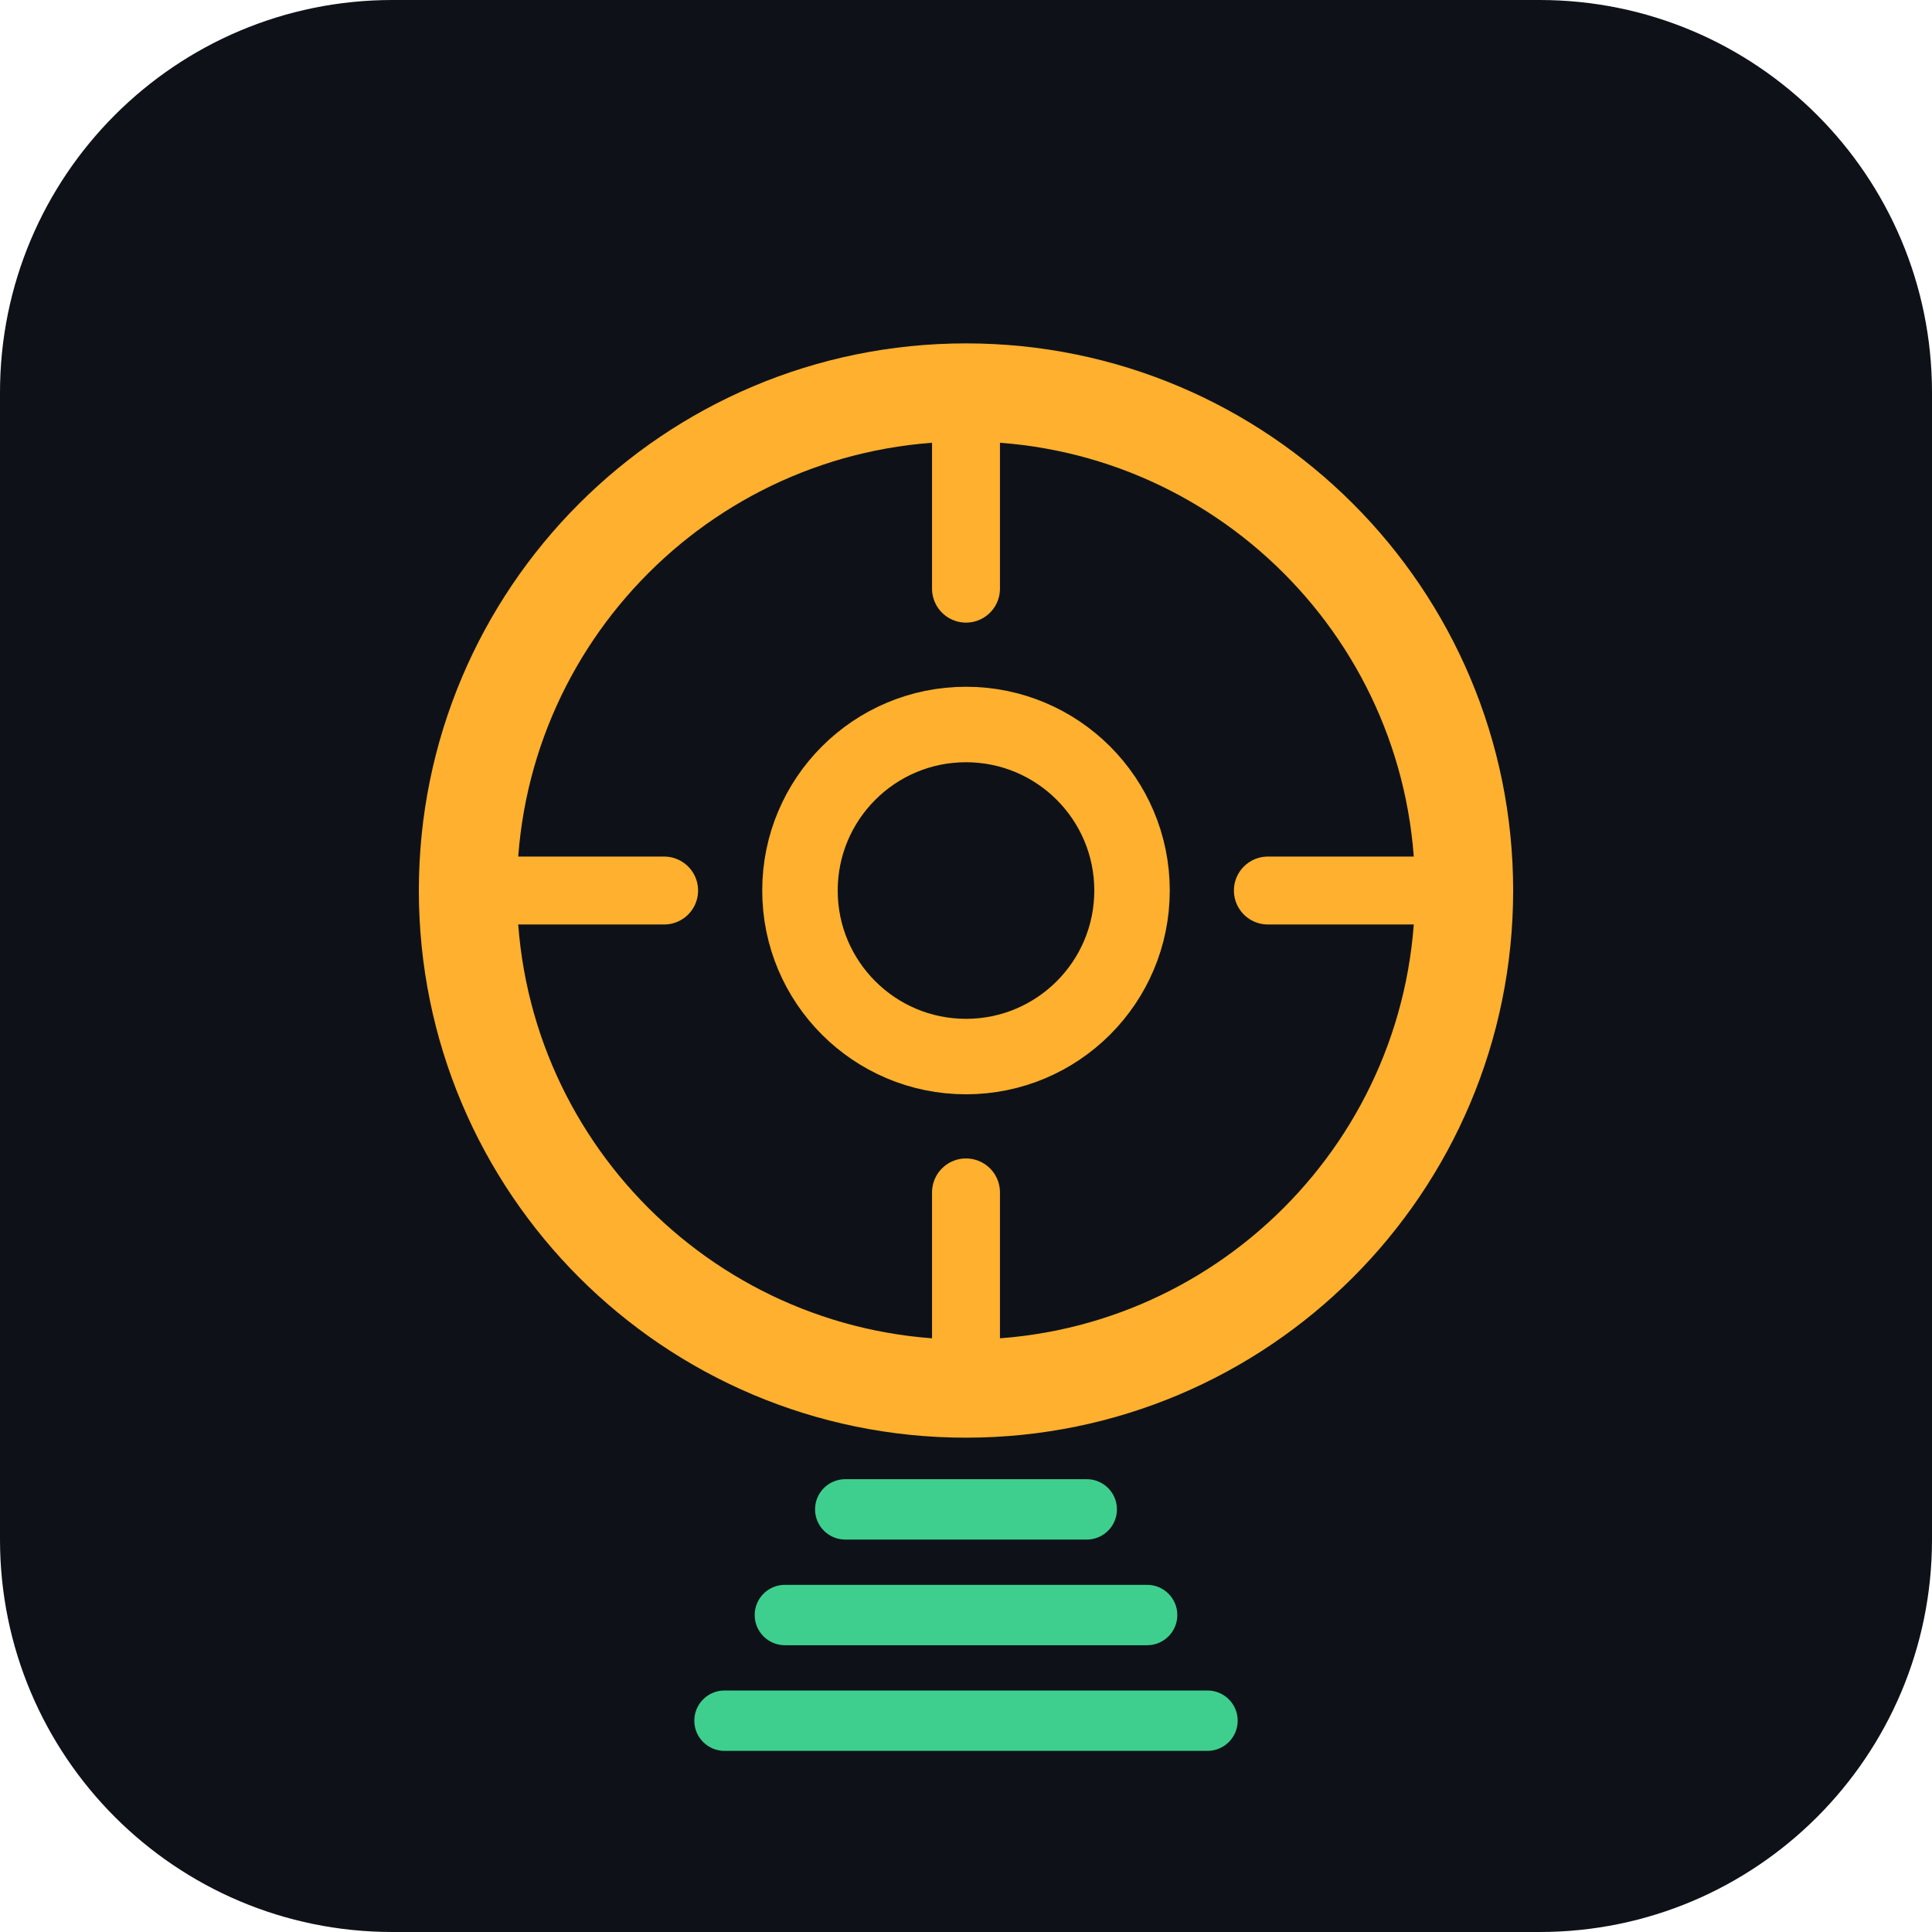
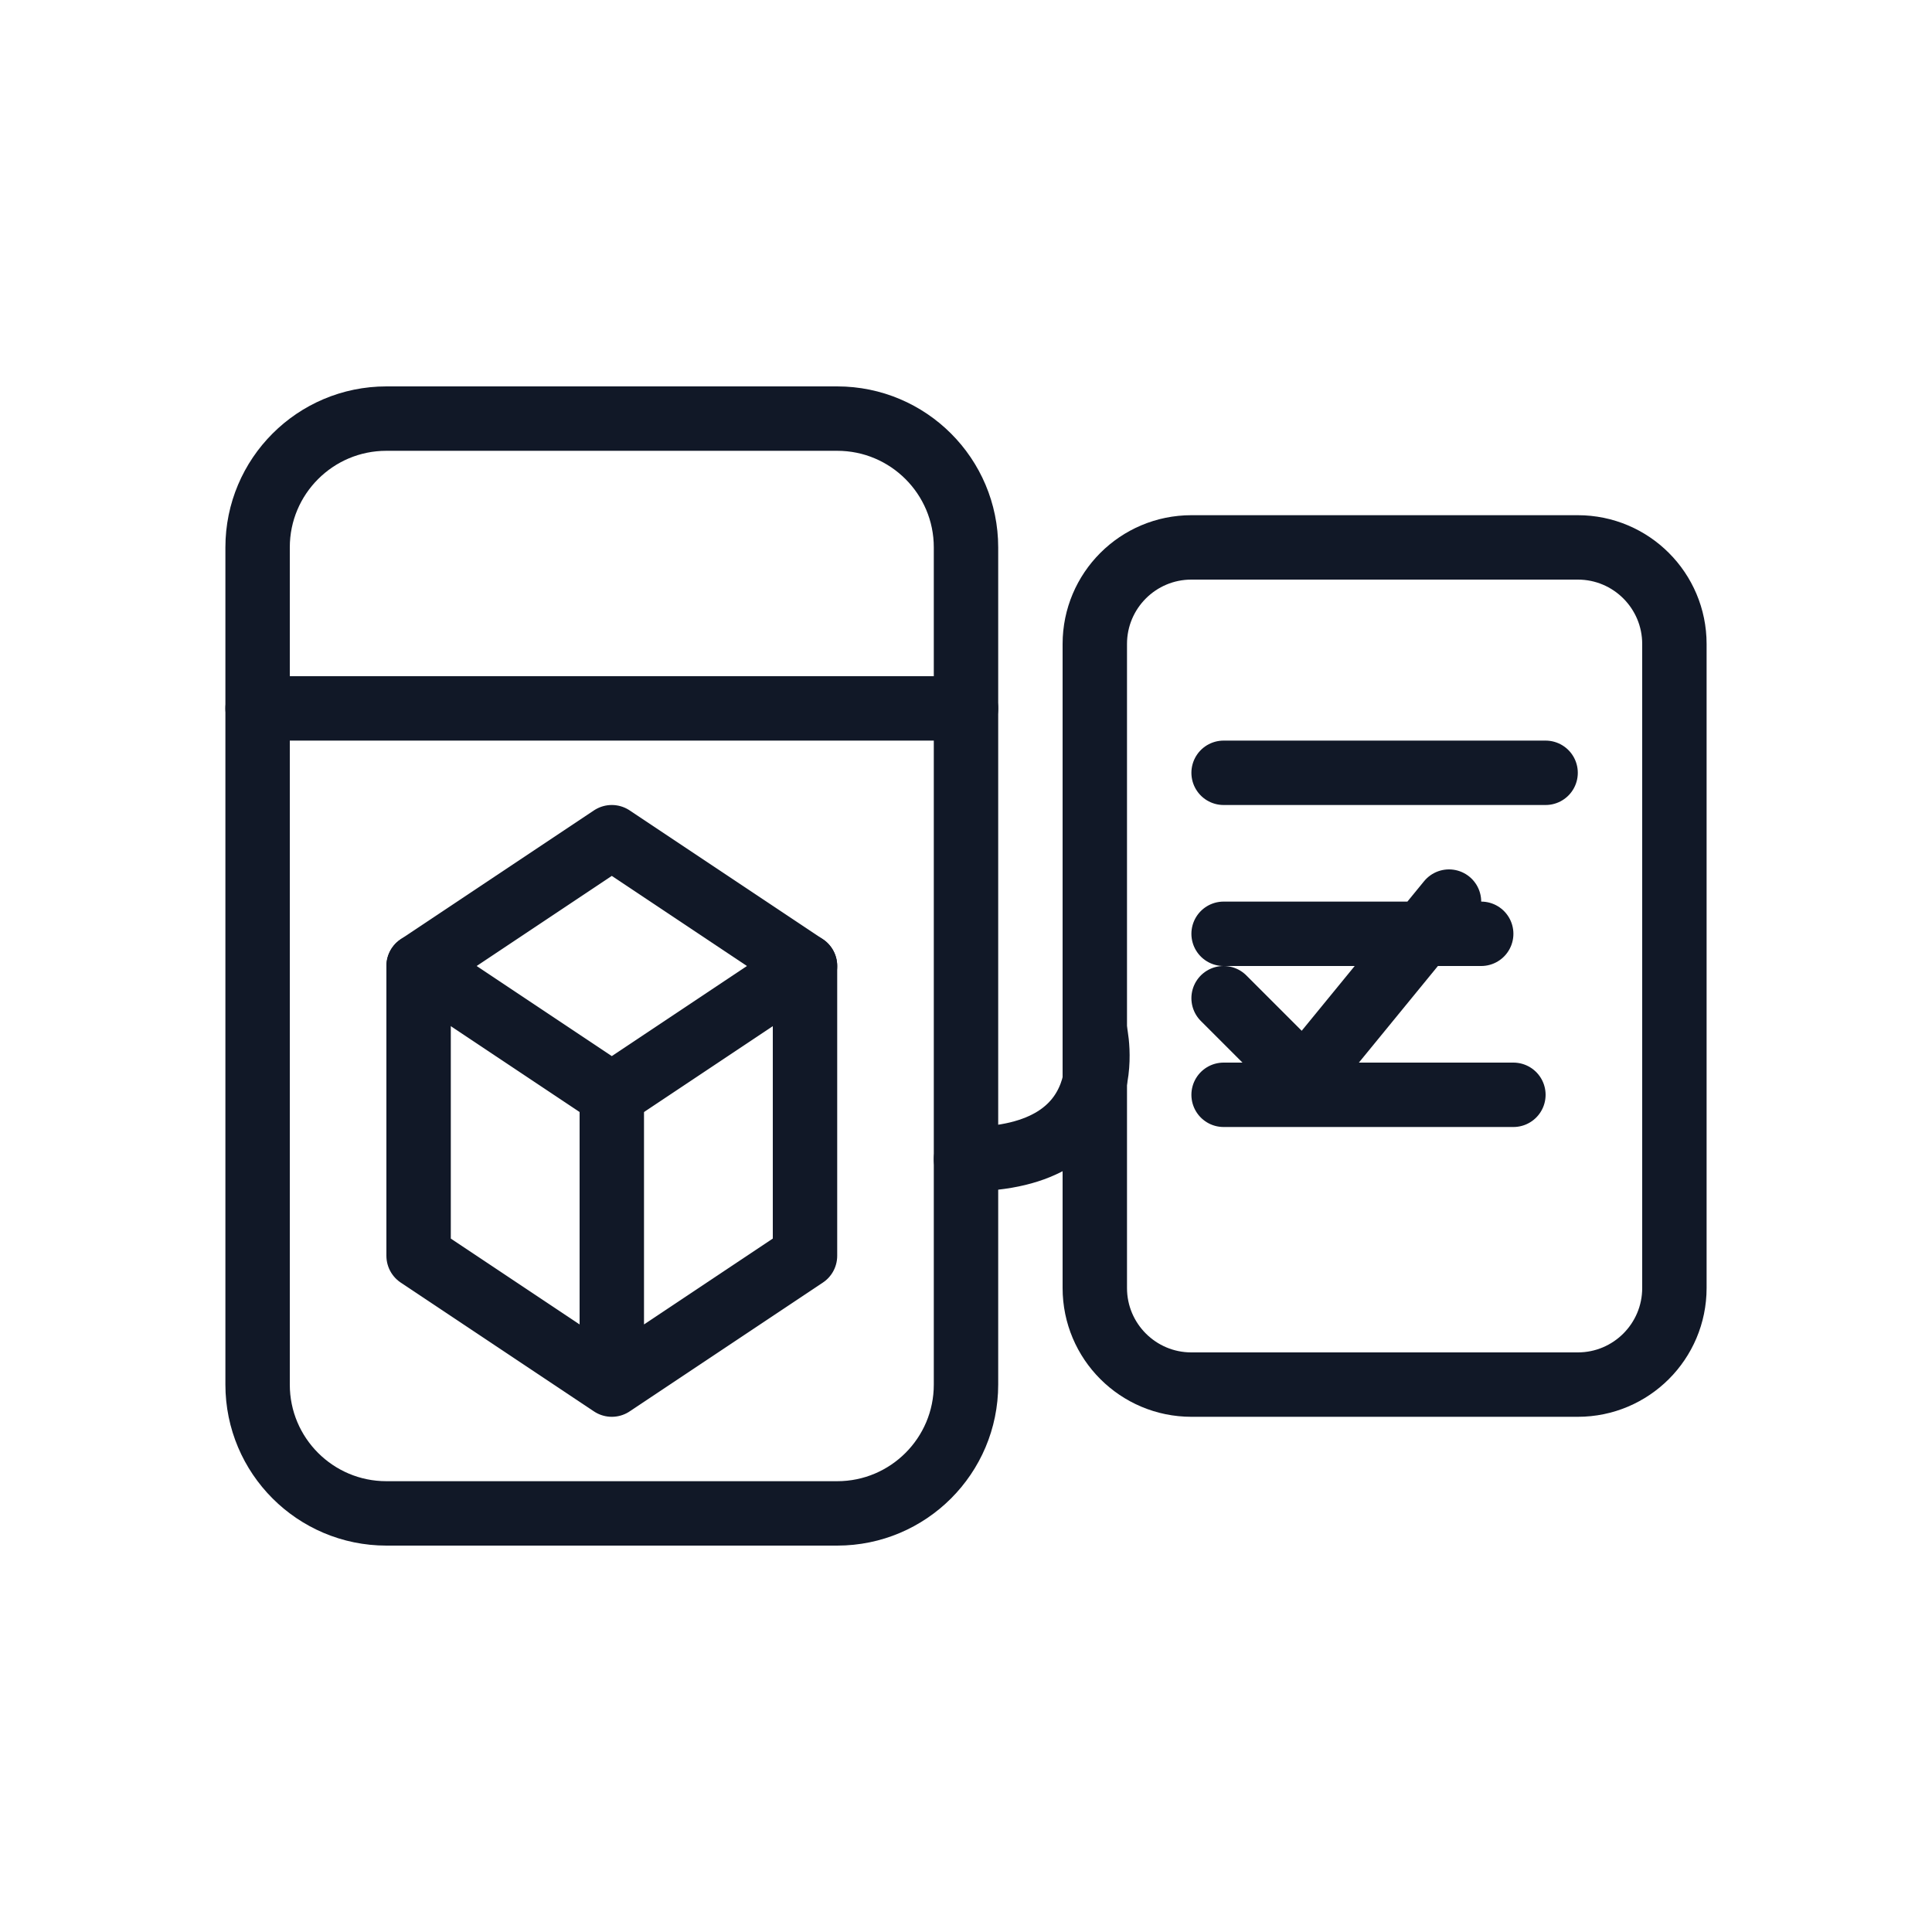
- <svg xmlns="http://www.w3.org/2000/svg" viewBox="0 0 512 512">
-   <rect width="512" height="512" rx="104" fill="#0e1218" />
-   <g fill="none" stroke="#ffb02e" stroke-width="26" stroke-linecap="round">
-     <circle cx="256" cy="236" r="132" />
-     <circle cx="256" cy="236" r="44" stroke-width="20" />
-     <path d="M256 104v52M256 316v52M124 236h52M336 236h52" stroke-width="18" />
-   </g>
-   <g fill="#3ecf8e">
-     <rect x="216" y="392" width="80" height="16" rx="8" />
-     <rect x="200" y="420" width="112" height="16" rx="8" />
-     <rect x="184" y="448" width="144" height="16" rx="8" />
+ <svg xmlns="http://www.w3.org/2000/svg" viewBox="0 0 120 120" width="1000" height="1000">
+   <g fill="none" stroke="#111827" stroke-linecap="round" stroke-linejoin="round" stroke-width="4">
+     <rect width="44" height="68" x="16" y="26" rx="8" />
+     <path d="M16 44h44M26 60l12-8 12 8-12 8Z" />
+     <path d="M26 60v18l12 8V68m12-8v18l-12 8m22-14c10 0 8-8 8-8" />
+     <rect width="36" height="52" x="68" y="34" rx="6" />
+     <path d="M76 48h20M76 58h16M76 68h18m-18-6 5 5 9-11" />
  </g>
</svg>
